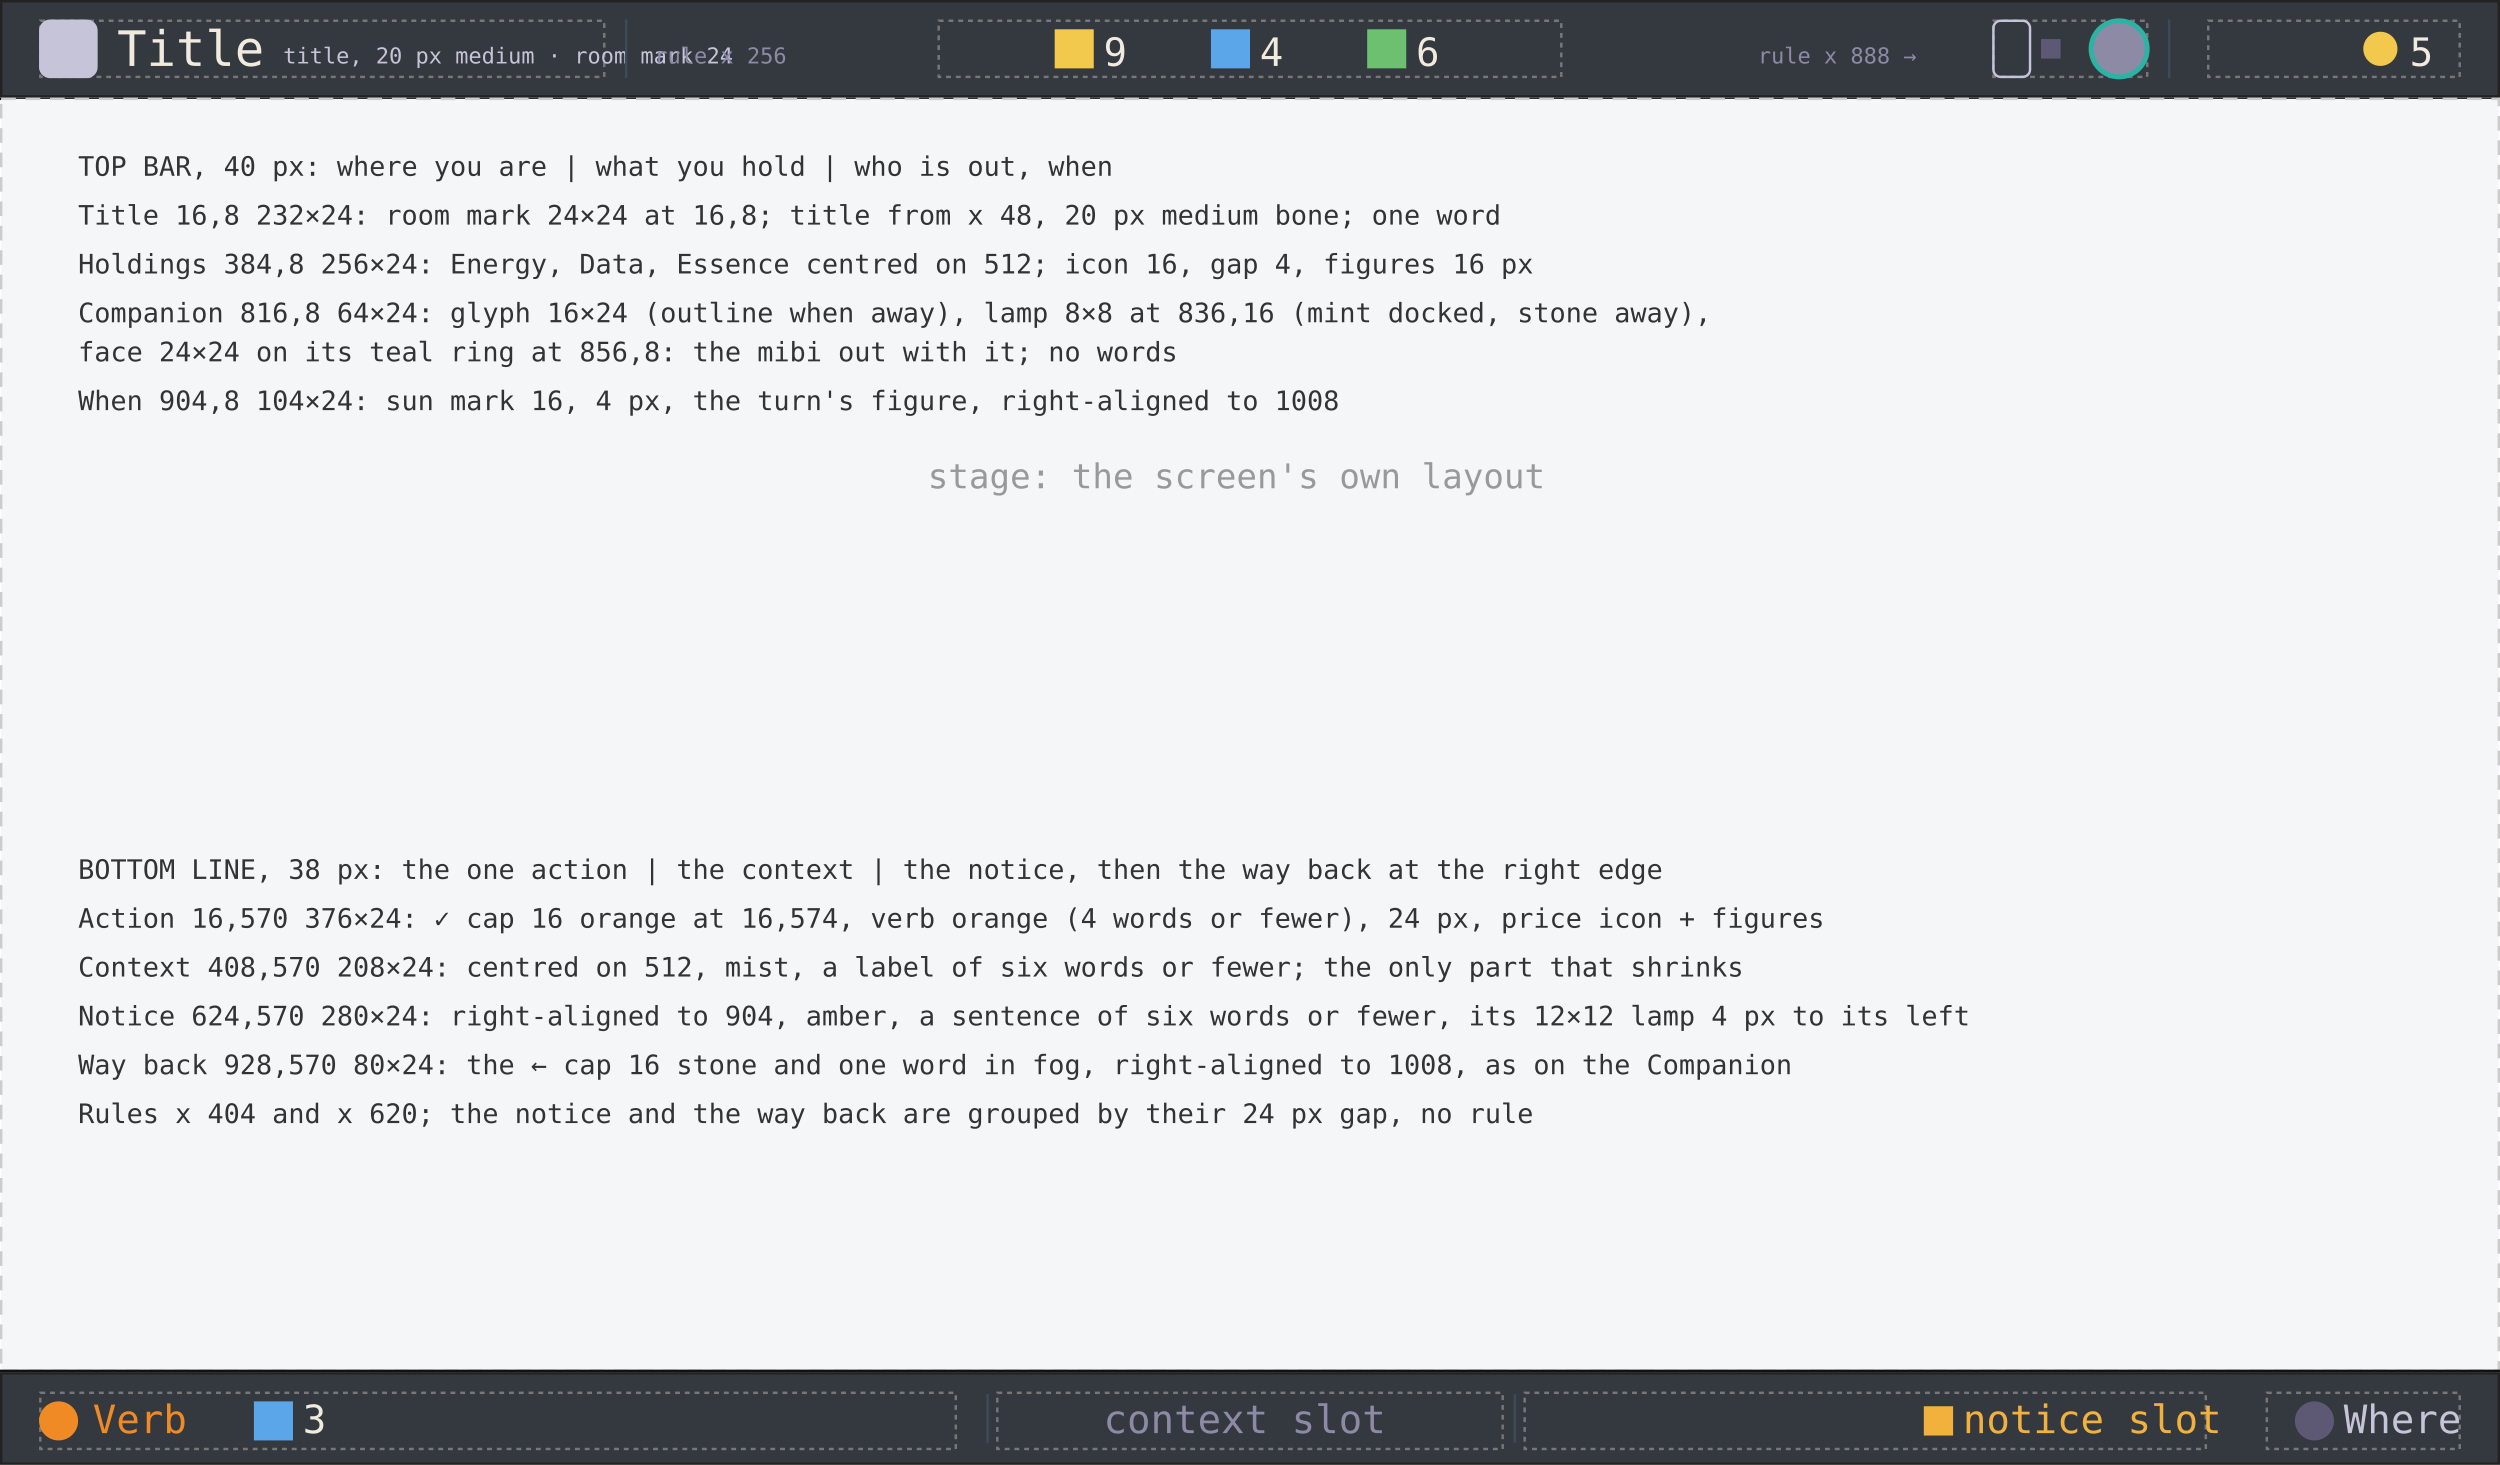
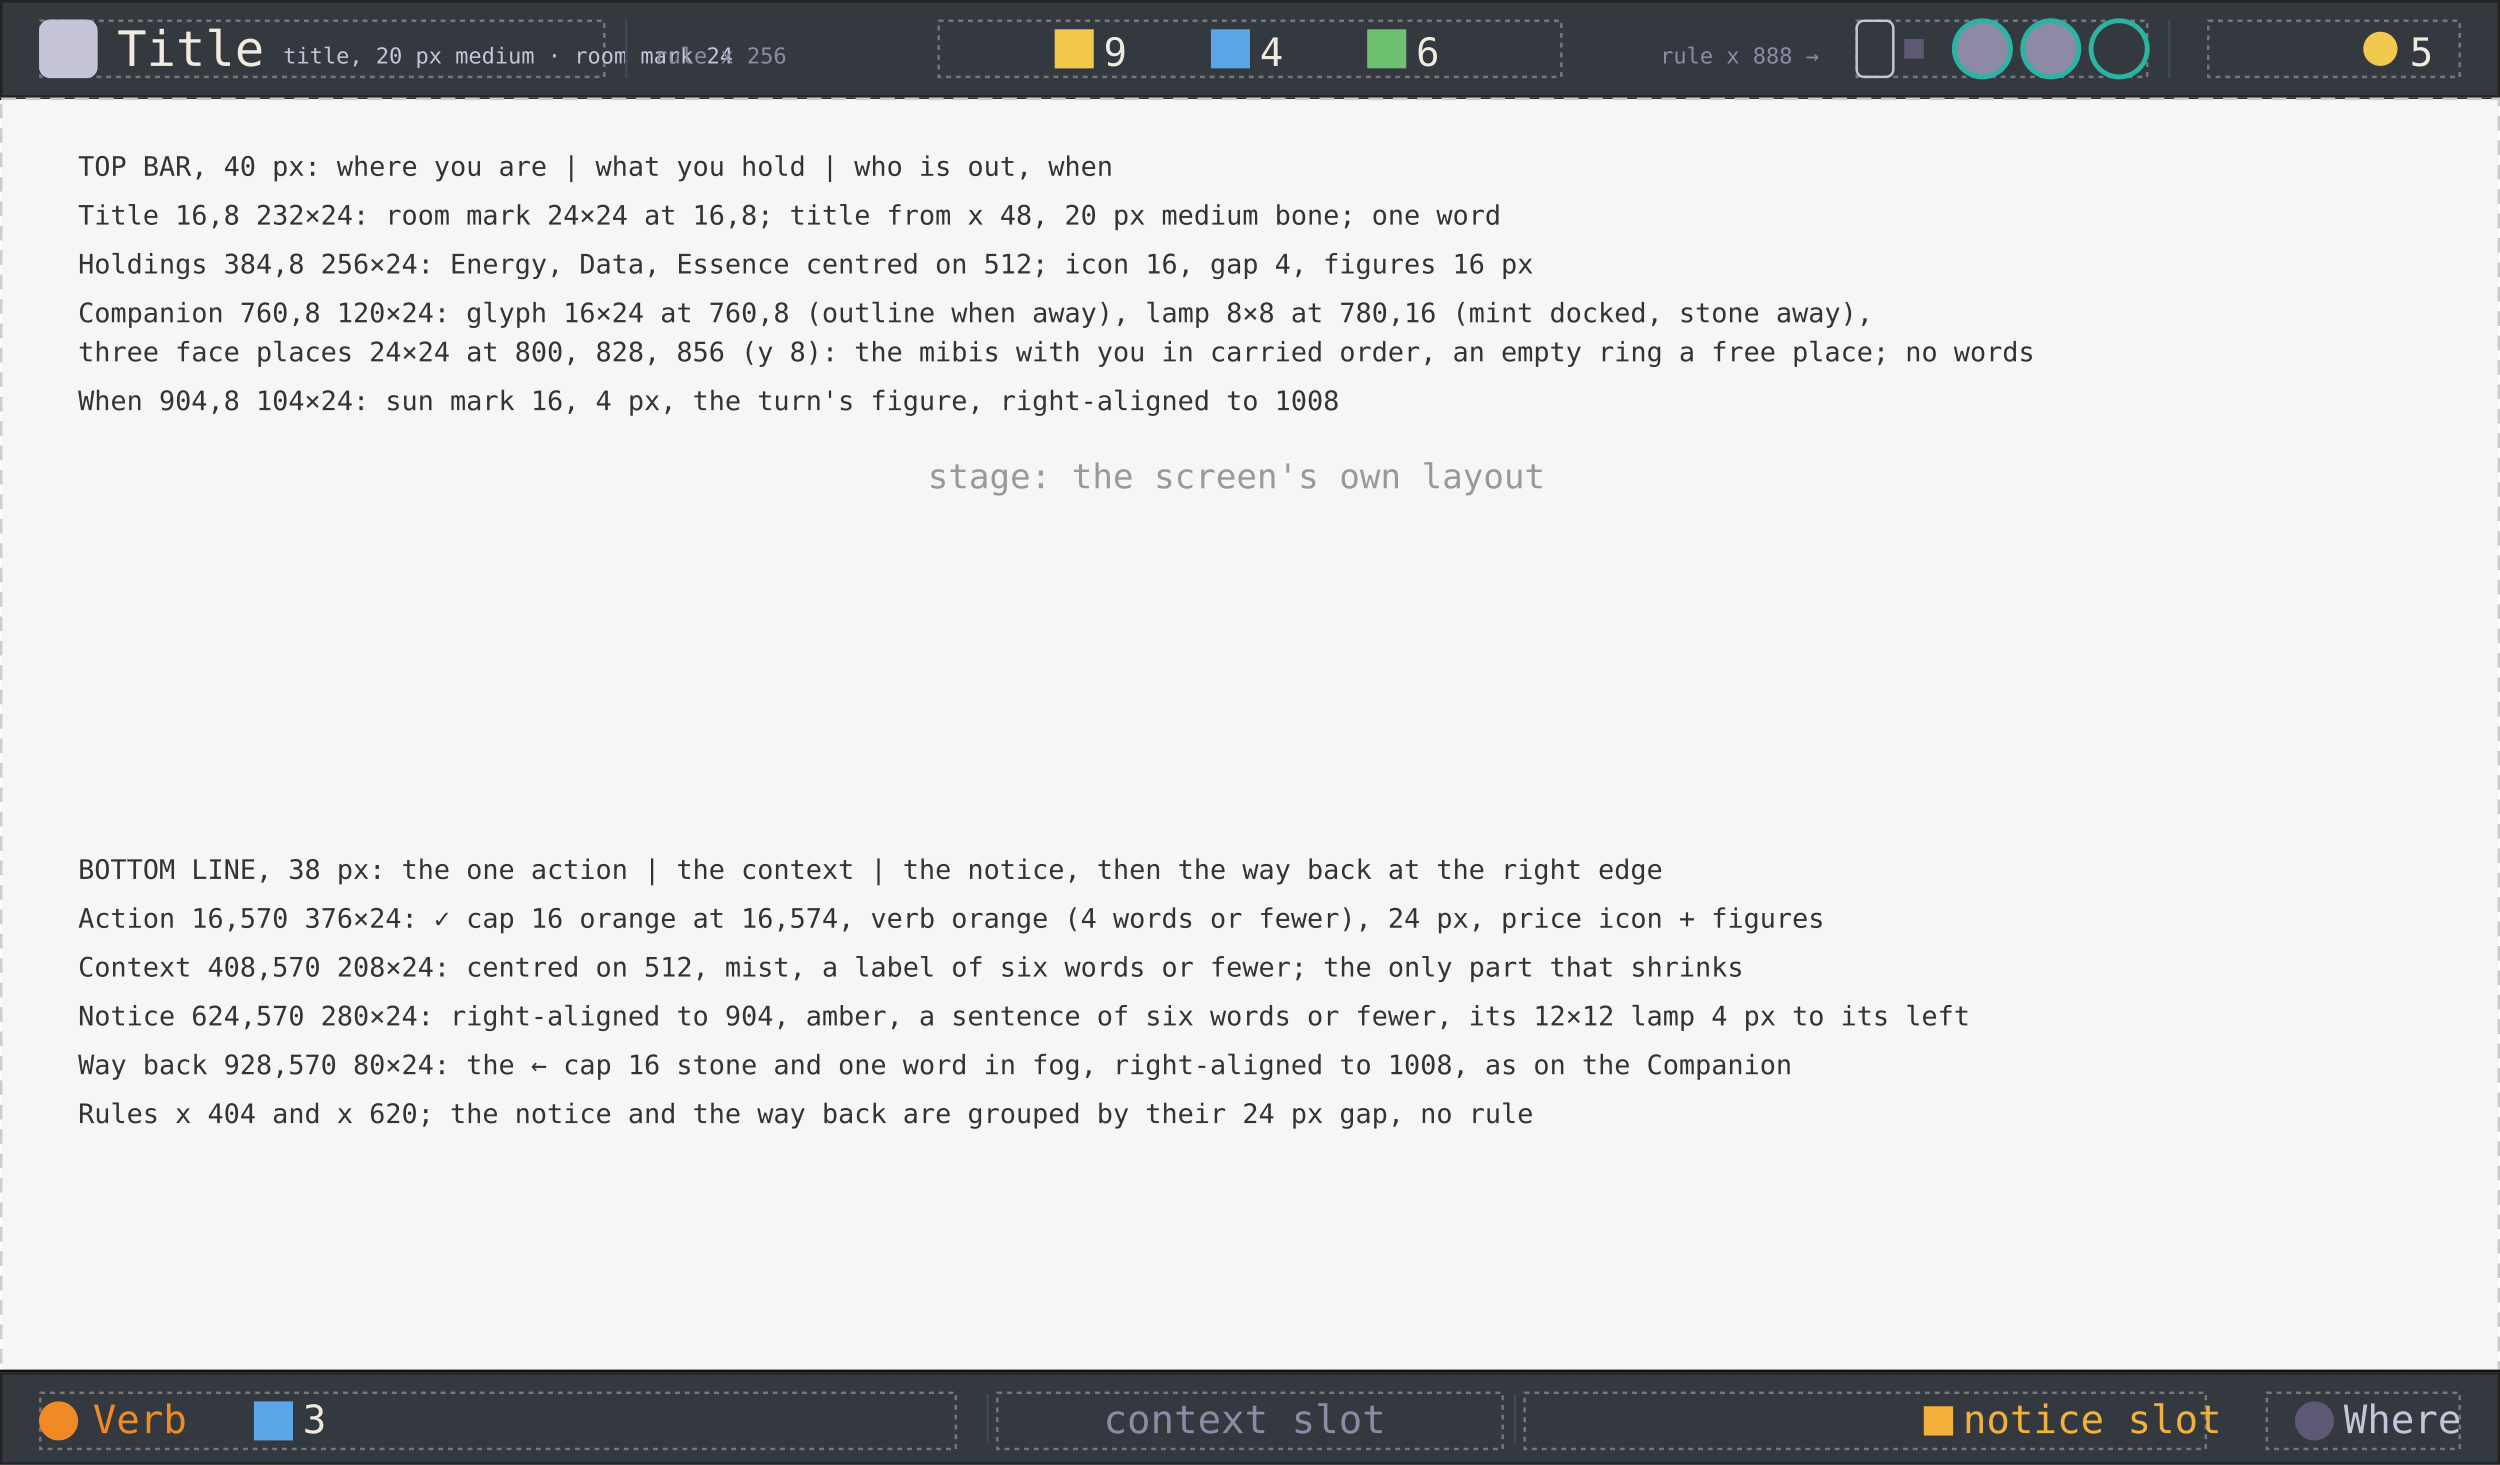
<svg xmlns="http://www.w3.org/2000/svg" viewBox="0 0 1024 600" width="1024" height="600" font-family="ui-monospace, Menlo, Consolas, monospace">
  <rect width="1024" height="600" fill="#ffffff" />
  <rect x="0.5" y="0.5" width="1023" height="39" fill="#34383f" stroke="#222" stroke-width="1" />
  <line x1="0" y1="40.5" x2="1024" y2="40.5" stroke="#111" />
  <rect x="16.5" y="8.5" width="231" height="23" fill="none" stroke="#777" stroke-width="1" stroke-dasharray="2 2" />
  <rect x="16.5" y="8.5" width="23" height="23" rx="4" fill="#c6c4d8" stroke="#c6c4d8" stroke-width="1" />
  <text x="48" y="27" font-size="20" fill="#f1ebdf">Title</text>
  <text x="116" y="26" font-size="9" fill="#c6c4d8">title, 20 px medium · room mark 24</text>
  <line x1="256.5" y1="8" x2="256.5" y2="32" stroke="#3c4b57" />
  <line x1="888.5" y1="8" x2="888.5" y2="32" stroke="#3c4b57" />
  <rect x="384.5" y="8.5" width="255" height="23" fill="none" stroke="#777" stroke-width="1" stroke-dasharray="2 2" />
  <rect x="432" y="12" width="16" height="16" fill="#f2c94c" />
  <text x="452" y="27" font-size="16" fill="#f1ebdf">9</text>
  <rect x="496" y="12" width="16" height="16" fill="#5aa6e8" />
  <text x="516" y="27" font-size="16" fill="#f1ebdf">4</text>
  <rect x="560" y="12" width="16" height="16" fill="#6cc070" />
  <text x="580" y="27" font-size="16" fill="#f1ebdf">6</text>
-   <rect x="816.5" y="8.5" width="63" height="23" fill="none" stroke="#777" stroke-width="1" stroke-dasharray="2 2" />
-   <rect x="816.5" y="8.5" width="15" height="23" rx="3" fill="none" stroke="#c6c4d8" />
-   <rect x="836" y="16" width="8" height="8" fill="#5d5974" />
-   <circle cx="868" cy="20" r="11.5" fill="#8d8aa6" stroke="#2bb3a3" stroke-width="2" />
+   <rect x="760.5" y="8.5" width="119" height="23" fill="none" stroke="#777" stroke-width="1" stroke-dasharray="2 2" />
+   <rect x="760.5" y="8.5" width="15" height="23" rx="3" fill="none" stroke="#c6c4d8" />
+   <rect x="780" y="16" width="8" height="8" fill="#5d5974" />
+   <circle cx="812" cy="20" r="11.5" fill="#8d8aa6" stroke="#2bb3a3" stroke-width="2" />
+   <circle cx="840" cy="20" r="11.5" fill="#8d8aa6" stroke="#2bb3a3" stroke-width="2" />
+   <circle cx="868" cy="20" r="11.5" fill="none" stroke="#2bb3a3" stroke-width="2" />
  <rect x="904.5" y="8.5" width="103" height="23" fill="none" stroke="#777" stroke-width="1" stroke-dasharray="2 2" />
  <circle cx="975" cy="20" r="7" fill="#f2c94c" />
  <text x="987" y="27" font-size="16" fill="#f1ebdf">5</text>
  <text x="268" y="26" font-size="9" fill="#8d8aa6">rule x 256</text>
-   <text x="720" y="26" font-size="9" fill="#8d8aa6">rule x 888 →</text>
+   <text x="680" y="26" font-size="9" fill="#8d8aa6">rule x 888 →</text>
  <rect x="0.5" y="40.5" width="1023" height="521" fill="#f4f6f8" stroke="#ccc" stroke-width="1" stroke-dasharray="6 4" />
  <text x="380" y="200" font-size="14" fill="#999">stage: the screen's own layout</text>
  <text x="32" y="72" font-size="11" fill="#333">TOP BAR, 40 px: where you are | what you hold | who is out, when</text>
  <text x="32" y="92" font-size="11" fill="#333">Title 16,8 232×24: room mark 24×24 at 16,8; title from x 48, 20 px medium bone; one word</text>
  <text x="32" y="112" font-size="11" fill="#333">Holdings 384,8 256×24: Energy, Data, Essence centred on 512; icon 16, gap 4, figures 16 px</text>
-   <text x="32" y="132" font-size="11" fill="#333">Companion 816,8 64×24: glyph 16×24 (outline when away), lamp 8×8 at 836,16 (mint docked, stone away),</text>
-   <text x="32" y="148" font-size="11" fill="#333">   face 24×24 on its teal ring at 856,8: the mibi out with it; no words</text>
+   <text x="32" y="132" font-size="11" fill="#333">Companion 760,8 120×24: glyph 16×24 at 760,8 (outline when away), lamp 8×8 at 780,16 (mint docked, stone away),</text>
+   <text x="32" y="148" font-size="11" fill="#333">   three face places 24×24 at 800, 828, 856 (y 8): the mibis with you in carried order, an empty ring a free place; no words</text>
  <text x="32" y="168" font-size="11" fill="#333">When 904,8 104×24: sun mark 16, 4 px, the turn's figure, right-aligned to 1008</text>
  <text x="32" y="360" font-size="11" fill="#333">BOTTOM LINE, 38 px: the one action | the context | the notice, then the way back at the right edge</text>
  <text x="32" y="380" font-size="11" fill="#333">Action 16,570 376×24: ✓ cap 16 orange at 16,574, verb orange (4 words or fewer), 24 px, price icon + figures</text>
  <text x="32" y="400" font-size="11" fill="#333">Context 408,570 208×24: centred on 512, mist, a label of six words or fewer; the only part that shrinks</text>
  <text x="32" y="420" font-size="11" fill="#333">Notice 624,570 280×24: right-aligned to 904, amber, a sentence of six words or fewer, its 12×12 lamp 4 px to its left</text>
  <text x="32" y="440" font-size="11" fill="#333">Way back 928,570 80×24: the ← cap 16 stone and one word in fog, right-aligned to 1008, as on the Companion</text>
  <text x="32" y="460" font-size="11" fill="#333">Rules x 404 and x 620; the notice and the way back are grouped by their 24 px gap, no rule</text>
  <rect x="0.5" y="562.5" width="1023" height="37" fill="#34383f" stroke="#222" stroke-width="1" />
  <line x1="0" y1="561.5" x2="1024" y2="561.5" stroke="#111" />
  <rect x="16.5" y="570.5" width="375" height="23" fill="none" stroke="#777" stroke-width="1" stroke-dasharray="2 2" />
  <circle cx="24" cy="582" r="8" fill="#f08a24" />
  <text x="38" y="587" font-size="16" fill="#f08a24">Verb</text>
  <rect x="104" y="574" width="16" height="16" fill="#5aa6e8" />
  <text x="124" y="587" font-size="16" fill="#f1ebdf">3</text>
  <line x1="404.5" y1="571" x2="404.5" y2="591" stroke="#3c4b57" />
  <line x1="620.5" y1="571" x2="620.5" y2="591" stroke="#3c4b57" />
  <rect x="408.5" y="570.5" width="207" height="23" fill="none" stroke="#777" stroke-width="1" stroke-dasharray="2 2" />
  <text x="452" y="587" font-size="16" fill="#8d8aa6">context slot</text>
  <rect x="624.5" y="570.5" width="279" height="23" fill="none" stroke="#777" stroke-width="1" stroke-dasharray="2 2" />
  <rect x="788" y="576" width="12" height="12" fill="#f2b13c" />
  <text x="804" y="587" font-size="16" fill="#f2b13c">notice slot</text>
  <rect x="928.5" y="570.5" width="79" height="23" fill="none" stroke="#777" stroke-width="1" stroke-dasharray="2 2" />
  <circle cx="948" cy="582" r="8" fill="#5d5974" />
  <text x="960" y="587" font-size="16" fill="#c6c4d8">Where</text>
</svg>
